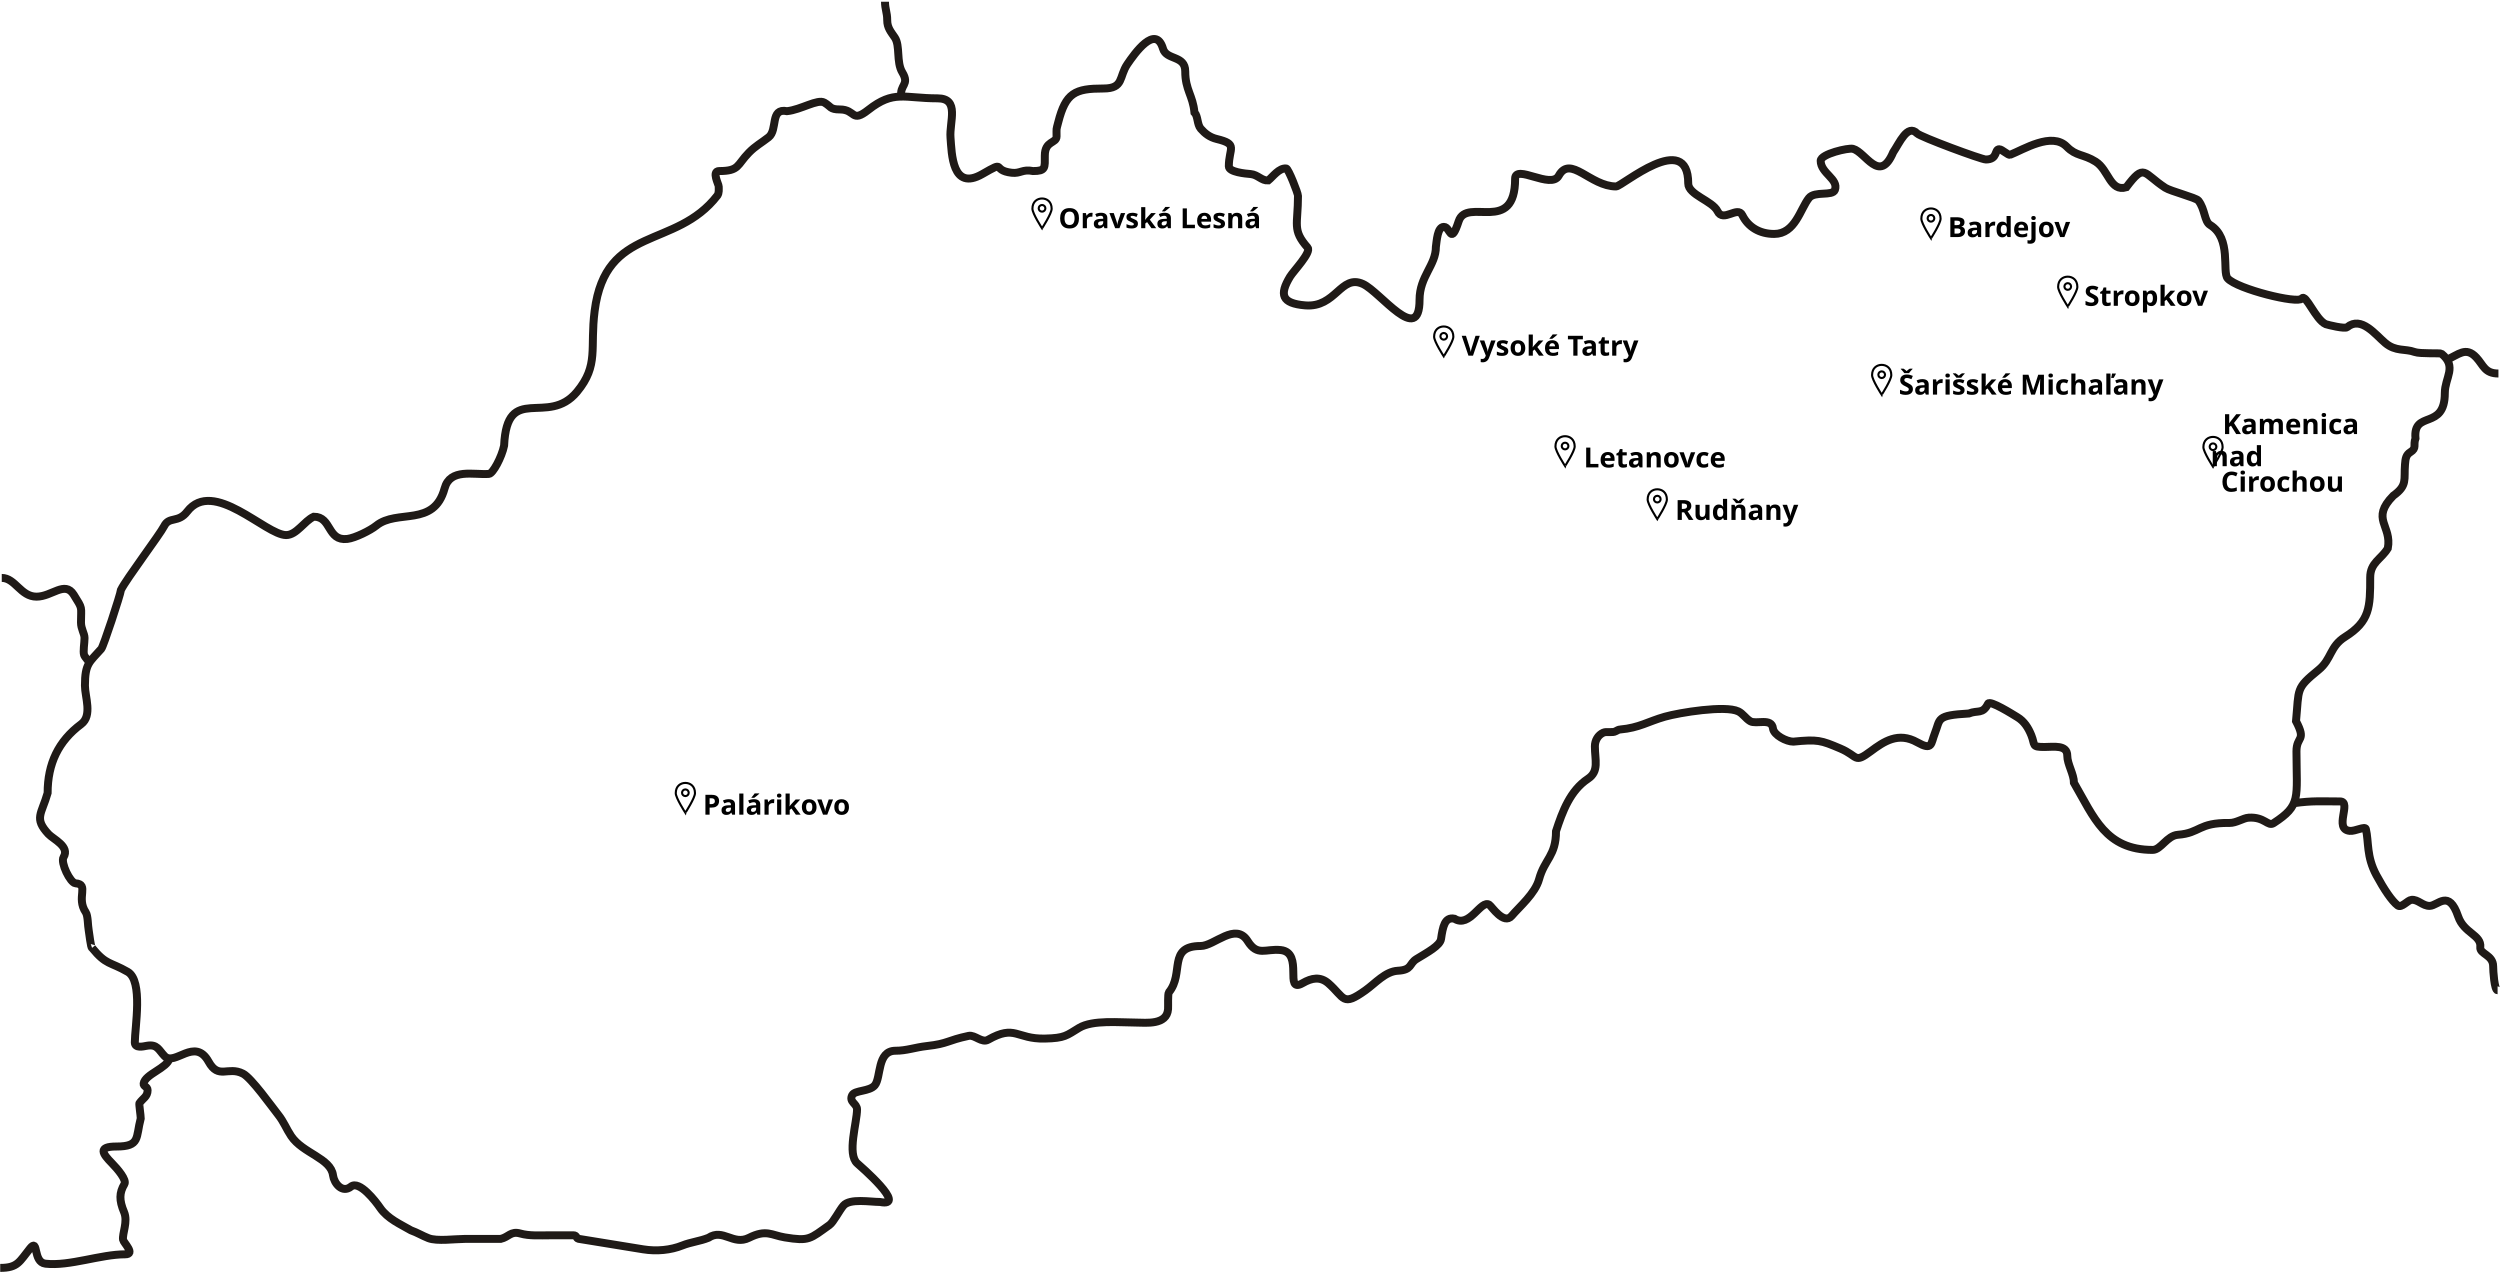
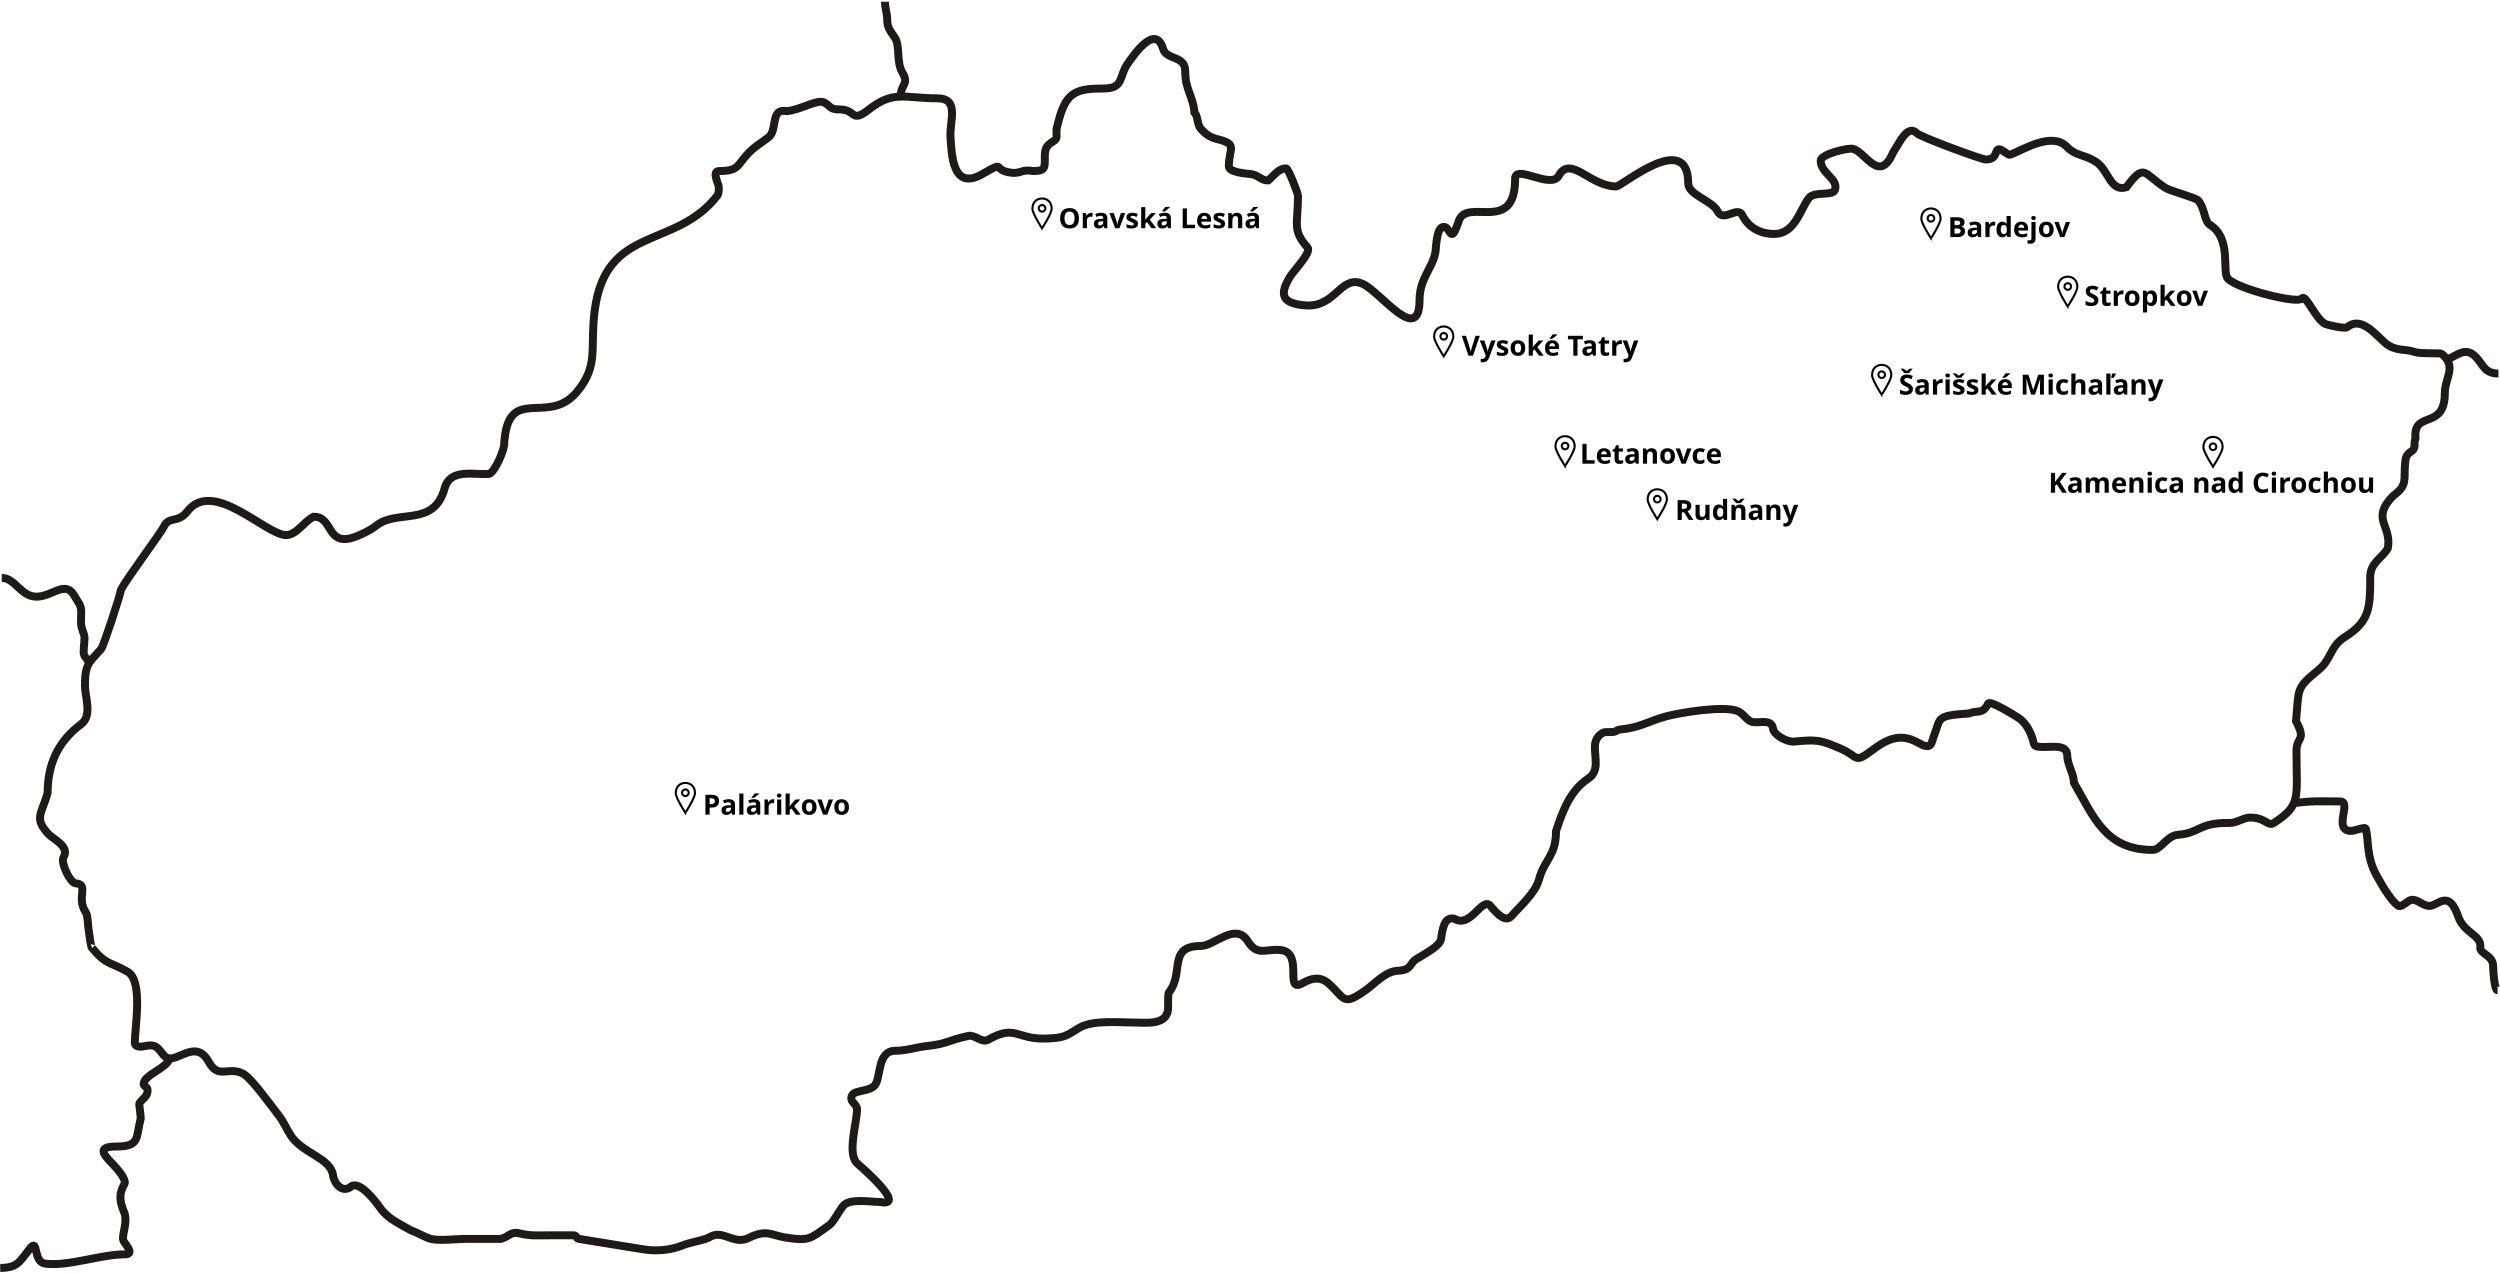
<svg xmlns="http://www.w3.org/2000/svg" xml:space="preserve" width="2642px" height="1346px" style="shape-rendering:geometricPrecision; text-rendering:geometricPrecision; image-rendering:optimizeQuality; fill-rule:evenodd; clip-rule:evenodd" viewBox="0 0 2642 1346" version="1.1" id="svg32">
  <defs id="defs12">
    <style type="text/css" id="style10">
    .str1 {stroke:#1F1A17;stroke-width:4.166}
    .str0 {stroke:#1F1A17;stroke-width:8.334}
    .fil0 {fill:none}
    .fil1 {fill:#1F1A17}
    .fnt0 {font-weight:normal;font-size:33.337;font-family:'Arial'}
   </style>
  </defs>
  <g id="layer4" style="display:inline">
    <path style="clip-rule:evenodd;fill:none;fill-rule:evenodd;stroke:#1f1a17;stroke-width:8.419;image-rendering:optimizeQuality;shape-rendering:geometricPrecision;text-rendering:geometricPrecision" id="path15" d="m 97.291,1001.703 c -1.271,0.432 -2.997,-15.829 -3.544,-18.534 -0.964,-4.763 -0.712,-15.452 -3.101,-18.986 -10.589,-15.663 4.15,-29.611 -10.871,-30.708 -5.537,-0.404 -16.067,-21.954 -12.606,-27.607 6.882,-11.239 -10.853,-18.934 -15.947,-24.411 -15.608,-16.777 -7.241,-21.051 -0.886,-43.397 0,-31.056 11.403,-54.871 35.438,-72.781 12.122,-9.034 3.987,-28.861 3.987,-40.685 0,-23.589 4.778,-24.657 17.276,-38.877 2.292,-2.606 20.128,-56.918 20.82,-62.384 5.726,-11.587 41.167,-58.537 45.626,-67.356 5.345,-10.572 14.779,-2.899 24.363,-15.37 27.459,-35.728 82.911,24.863 104.541,24.863 11.129,0 19.134,-14.891 29.236,-19.438 19.051,0 13.987,26.019 35.438,23.507 8.165,-0.956 24.346,-8.981 30.565,-14.014 22.152,-17.927 60.934,2.081 72.204,-39.329 5.902,-21.688 30.709,-14.102 46.955,-15.37 4.077,-0.318 13.379,-17.507 15.947,-29.836 3.091,-67.319 45.98,-19.3 77.077,-56.959 23.287,-28.2 13.543,-45.681 18.605,-85.439 11.667,-91.654 85.421,-64.427 129.79,-122.055 1.81,-2.892 1.329,-6.076 1.329,-9.493 0,-2.268 -7.727,-16.274 0.443,-16.274 21.541,0 18.589,-6.313 31.451,-19.438 7.011,-7.155 13.202,-10.295 20.82,-16.274 9.966,-7.824 1.141,-31.199 19.491,-27.575 14.726,-1.502 32.281,-13.16 39.424,-9.041 7.248,4.178 5.651,7.233 16.39,7.233 16.977,0 11.899,14.758 30.122,0.452 26.921,-21.132 37.785,-12.206 73.09,-12.206 23.858,0 12.371,24.838 13.732,41.589 1.342,16.524 1.52,56.957 33.666,38.425 26.372,-15.205 9.074,-3.927 31.008,-1.356 9.347,1.095 11.178,-4.062 22.591,-1.808 13.467,0 12.403,-3.469 12.403,-16.274 0,-16.033 12.403,-12.785 12.403,-20.343 0,-9.726 -0.485,-6.091 1.772,-14.918 7.972,-31.174 17.667,-35.712 47.841,-35.712 21.666,0 16.108,-12.365 25.249,-25.767 7.45,-10.925 29.82,-42.739 37.652,-16.274 3.661,12.367 23.477,6.66 23.477,23.959 0,19.678 8.027,25.255 9.745,43.397 3.866,3.946 2.679,12.601 6.645,17.178 4.486,5.18 9.666,9.109 16.833,10.849 23.183,5.631 12.846,9.504 12.846,28.932 0,6.125 17.553,7.674 23.034,8.137 7.634,0.646 11.623,7.24 18.605,6.781 4.801,-3.885 11.453,-13.454 19.048,-12.658 2.263,0.236 12.403,26.043 12.403,28.932 0,30.671 -6.414,35.808 10.188,54.699 4.275,4.863 -15.034,24.818 -18.605,30.74 -11.389,18.889 -8.955,28.181 15.947,30.288 32.61,2.761 37.645,-33.339 61.13,-22.603 18.451,8.436 59.801,65.799 59.801,16.726 0,-24.917 17.276,-36.326 17.276,-56.055 0.919,-6.105 1.502,-20.961 8.479,-21.024 7.04,-0.063 6.888,20.578 15.626,-6.03 8.465,-25.781 59.617,14.952 59.617,-44.823 0,-15.95 37.962,11.481 46.069,-3.164 12.444,-22.479 33.236,11.301 60.687,11.301 6.105,0 76.191,-60.41 76.191,-3.164 0,12.08 25.567,18.267 31.008,29.384 5.945,12.15 21.192,-6.031 26.135,4.069 6.245,12.762 18.445,19.891 33.666,19.891 22.311,0 27.476,-26.293 36.767,-37.973 6.104,-7.675 24.999,-1.615 27.464,-8.589 4.077,-11.536 -15.061,-17.457 -15.061,-30.74 0,-7.223 29.3,-13.916 34.109,-12.658 13.436,3.515 28.078,37.647 42.525,3.616 6.597,-9.674 15.067,-30.282 25.249,-19.891 3.605,3.679 67.901,27.575 72.647,27.575 12.947,0 8.863,-10.849 14.175,-10.849 2.817,0 9.575,6.639 11.517,5.877 13.985,-5.487 44.121,-24.591 59.801,-8.589 10.114,10.321 17.494,7.615 30.565,15.822 13.849,8.698 15.193,32.201 32.337,27.123 19.704,-26.143 17.578,-14.936 41.196,0.452 5.654,3.684 32.6,10.514 34.995,13.562 7.234,9.207 6.161,21.941 12.403,25.767 23.069,14.144 12.42,49.583 18.605,56.507 10.009,11.205 74.357,27.182 78.406,21.247 3.942,-5.778 14.578,22.557 25.249,27.123 2.765,0.873 20.156,5.182 22.591,3.164 14.887,-12.33 30.118,8.209 40.31,16.726 11.127,9.298 20.837,5.75 31.008,9.493 5.819,2.141 27.159,0.845 28.35,1.808 16.893,13.671 3.544,25.104 3.544,41.589 0,39.953 -33.799,17.502 -31.008,47.918 -2.653,7.229 1.612,10.115 -5.316,14.466 -4.753,2.984 -5.251,6.844 -5.759,13.11 -1.315,16.182 2.857,22.041 -12.403,33 -24.388,24.888 -1.151,31.303 -5.759,55.603 -6.95,11.528 -18.605,14.994 -18.605,30.74 0,31.649 -0.355,46.369 -26.578,62.836 -16.308,10.242 -14.078,23.519 -27.907,34.808 -24.504,20.006 -20.613,19.337 -23.92,54.247 11.374,21.767 0.424,15.247 0.471,32.074 0.142,49.754 5.072,56.684 -24.18,75.702 -6.011,3.908 -9.428,-6.842 -26.28,-5.772 -5.945,0.377 -13.045,5.69 -20.443,5.585 -33.066,-0.471 -30.479,10.664 -54.354,12.491 -11.605,0.888 -18.044,15.988 -26.709,15.988 -49.75,0 -61.978,-34.32 -83.17,-70.898 0,-8.972 -7.069,-19.799 -7.069,-28.629 0,-11.914 -14.525,-9.242 -24.078,-9.242 -13.966,0 -9.651,-1.785 -13.916,-12.398 -3.276,-8.153 -7.69,-14.881 -14.8,-19.161 -4.75,-2.858 -28.961,-18.211 -30.925,-14.202 -5.627,11.488 -10.603,6.53 -20.322,10.37 -35.099,2.054 -29.745,5.455 -36.006,21.19 -4.255,10.697 -2.21,18.444 -18.555,9.242 -19.996,-11.257 -35.313,-0.761 -49.038,9.468 -17.961,13.384 -12.872,5.305 -32.251,-2.93 -20.625,-8.765 -23.863,-9.761 -49.701,-7.214 -6.929,0 -20.508,-6.771 -21.427,-13.976 -1.485,-11.65 -17.856,-3.895 -24.078,-7.664 -4.889,-2.961 -7.699,-8.027 -12.591,-10.37 -13.841,-6.63 -62.397,1.344 -77.534,5.636 -17.757,5.033 -27.203,11.774 -47.271,13.525 -1.514,0 -3.554,1.179 -4.639,1.803 -3.577,2.064 -9.684,-0.054 -13.254,1.578 -5.496,2.515 -8.836,8.218 -8.836,14.427 0,14.467 4.693,26.319 -7.29,34.265 -18.85,12.497 -26.96,34.523 -33.797,55.455 0,26.161 -12.117,29.498 -17.892,50.721 -4.114,15.116 -20.725,29.008 -28.989,38.768 -8.266,9.763 -20.993,-9.955 -23.584,-11.717 -8.896,-6.05 -20.569,24.992 -36.889,14.653 -10.308,-2.173 -12.299,8.79 -14.137,21.415 -1.034,7.099 -14.398,14.113 -25.937,21.194 -8.1,4.97 -4.349,11.573 -19.788,12.395 -13.089,0.697 -23.703,13.253 -34.239,20.739 -24.676,17.533 -21.37,8.064 -39.319,-7.664 -8.434,-7.105 -17.225,-5.608 -26.949,0 -20.373,11.748 1.664,-32.32 -23.194,-34.941 -16.031,-1.689 -24.577,7.023 -34.901,-9.468 -12.845,-20.516 -35.324,5.185 -49.701,5.185 -35.342,0 -17.074,29.014 -33.576,48.917 -1.301,1.925 -0.648,14.682 -0.884,17.809 -1.288,17.136 -23.549,14.261 -33.576,14.202 -17.462,0 -46.014,-3.119 -60.525,5.636 -13.291,8.018 -14.806,10.82 -36.227,11.271 -30.251,0.636 -30.978,-15.139 -59.817,1.213 -6.693,3.794 -13.868,-5.337 -20.465,-4.109 -23.467,4.979 -21.319,8.21 -44.302,10.787 -12.58,1.41 -21.416,4.959 -33.134,4.959 -19.739,0 -15.02,28.222 -21.869,36.519 -5.5,6.665 -21.137,5.11 -23.857,10.37 -3.811,7.374 5.08,8.835 5.08,15.104 0,13.609 -10.794,47.296 0.221,57.032 2.575,2.277 54.144,46.742 24.078,40.802 -10.28,0 -31.835,-4.003 -38.657,3.832 -4.352,4.998 -10.494,17.454 -14.8,20.514 -20.745,14.739 -21.148,17.358 -47.271,13.075 -14.047,-2.304 -19.342,-8.789 -37.773,0.451 -16.722,8.382 -27.455,-10.295 -42.853,0 -9.047,3.636 -18.628,4.506 -27.612,8.115 -12.211,4.906 -27.123,6.364 -41.307,4.058 l -68.416,-11.127 c -2.54,-0.64 -1.754,-3.7 -5.163,-3.7 h -7.8 -17.028 c -10.702,0 -21.854,0.843 -31.529,-1.906 -10.088,-2.865 -12.172,3.766 -20.653,5.718 h -37.901 c -10.381,0 -29.477,2.747 -38.45,-0.785 -6.747,-2.657 -11.717,-5.83 -18.475,-8.264 -10.879,-6.349 -24.708,-12.177 -32.692,-23.895 -4.455,-6.539 -21.956,-29.35 -30.704,-22.317 -9.258,7.44 -17.937,-3.612 -18.997,-11.947 -2.302,-18.108 -31.958,-23.183 -44.231,-41.459 -5.008,-7.458 -7.703,-15.022 -13.732,-22.603 -6.511,-8.185 -28.244,-38.827 -37.209,-43.397 -15.967,-8.137 -25.659,6.599 -36.324,-12.658 -14.614,-26.387 -35.666,5.192 -46.512,-5.877 -6.264,-6.393 -7.509,-12.99 -19.048,-10.849 -3.365,0.625 -12.403,2.893 -12.403,-3.616 0,-15.72 9.017,-65.05 -7.53,-74.589 -18.874,-10.882 -22.561,-6.834 -37.652,-25.315 m 81.845,116.796 c -2.181,10.227 -26.05,16.731 -27.36,26.662 -0.396,2.997 4.21,3.083 4.21,6.922 0,7.03 -4.999,8.472 -8.654,13.844 -0.51,0.749 1.403,13.186 1.403,15.992 -5.357,20.31 -0.339,29.72 -25.703,29.72 -20.068,0 -14.692,7.509 -4.692,17.715 6.005,6.129 15.771,17.573 13.121,22.019 -5.436,9.121 -5.638,17.054 -0.353,29.574 4.3,10.184 -2.088,22.619 -1.044,29.286 0.468,2.991 13.44,15.314 2.345,15.314 -26.296,0 -58.909,12.768 -84.373,9.912 -13.577,-1.524 -7.131,-27.48 -16.139,-16.309 -11.444,14.195 -13.015,20.755 -31.681,20.755 M 94.242,700.727 c 0.417,-1.495 -4.517,-5.938 -5.381,-8.593 -1.204,-3.696 0.468,-12.548 0.468,-17.901 0,-4.858 -3.742,-9.426 -3.742,-16.469 0,-17.435 2.234,-13.464 -7.718,-29.358 -9.358,-14.943 -23.038,2.148 -39.293,2.148 -16.8,0 -22.47,-19.811 -36.72,-19.811 M 952.555,102.057 c -2.13,-12.583 9.112,-12.142 0.999,-25.596 -6.551,-10.867 -2.037,-28.141 -7.972,-36.85 -4.033,-5.919 -7.972,-10.3 -7.972,-18.186 0,-8.424 -2.344,-11.664 -2.344,-19.622 M 2585.966,380.011 c 12.094,-4.926 19.802,-14.249 30.988,-2.225 7.645,8.217 8.828,16.947 23.389,16.947 m -216.218,454.117 c 19.377,-2.826 29.77,-1.881 48.848,-1.881 12.822,0 -7.275,29.428 10.317,31.107 5.686,0.542 16.148,-5.299 16.943,-1.97 3.299,13.811 0.385,28.87 11.195,48.87 7.904,14.624 16.232,27.208 22.511,31.939 3.968,2.988 10.453,-5.573 14.538,-5.963 6.874,-0.658 11.849,6.563 19.2,6.401 8.907,-0.195 20.127,-18.191 30.128,11.159 6.09,17.876 24.764,19.396 23.359,32.558 -0.767,7.185 13.6,8.024 13.6,20.1 0,4.746 1.295,25.365 4.69,25.365" class="fil0 str0" />
  </g>
  <g id="g4557" transform="matrix(2.116199,0,0,1.097315,-4567.014,254.9269)" style="stroke:#000000;stroke-width:17.206;stroke-miterlimit:4;stroke-dasharray:none;stroke-opacity:1">
    <g id="g4578">
-       <text transform="scale(0.7200909,1.388713)" id="text4571" y="156.869" x="4095.295" style="font-style:normal;font-variant:normal;font-weight:normal;font-stretch:normal;font-size:31.499px;line-height:125%;font-family:Wingdings;-inkscape-font-specification:Wingdings;letter-spacing:0px;word-spacing:-0.807px;fill:#000000;fill-opacity:1;stroke:none;stroke-width:0.656px;stroke-linecap:butt;stroke-linejoin:miter;stroke-opacity:1" xml:space="preserve">
-         <tspan style="font-style:normal;font-variant:normal;font-weight:bold;font-stretch:normal;font-size:19.249px;font-family:sans-serif;-inkscape-font-specification:'sans-serif Bold';stroke-width:0.656px" y="156.869" x="4095.295" id="tspan4569">Letanovce</tspan>
+       <text transform="scale(0.7200909,1.388713)" id="text4571" y="154.244" x="4092.67" style="font-style:normal;font-variant:normal;font-weight:normal;font-stretch:normal;font-size:31.499px;line-height:125%;font-family:Wingdings;-inkscape-font-specification:Wingdings;letter-spacing:0px;word-spacing:-0.807px;fill:#000000;fill-opacity:1;stroke:none;stroke-width:0.656px;stroke-linecap:butt;stroke-linejoin:miter;stroke-opacity:1" xml:space="preserve">
+         <tspan style="font-style:normal;font-variant:normal;font-weight:bold;font-stretch:normal;font-size:19.249px;font-family:sans-serif;-inkscape-font-specification:'sans-serif Bold';stroke-width:0.656px" y="154.244" x="4092.67" id="tspan4569">Letanovce</tspan>
      </text>
      <g id="g4552-2-5-2-5-0-23" transform="matrix(0.02736206,0,0,0.05276842,2936.044,187.3718)" style="clip-rule:evenodd;fill:none;fill-rule:evenodd;stroke:#000000;stroke-width:38.38;stroke-miterlimit:4;stroke-dasharray:none;stroke-opacity:1;image-rendering:optimizeQuality;shape-rendering:geometricPrecision;text-rendering:geometricPrecision">
        <path id="path4550-2-21-0-6-4-7" d="m 133.383,551.7 c 0,0.1 0.2,0.3 0.2,0.3 0,0 175.2,-269 175.2,-357.4 0,-130.1 -88.8,-186.7 -175.4,-186.9 -86.6,0.2 -175.4,56.8 -175.4,186.9 0,88.4 175.3,357.4 175.3,357.4 0,0 0.1,-0.3 0.1,-0.3 z M 72.683,187.2 c 0,-33.6 27.2,-60.8 60.8,-60.8 33.6,0 60.8,27.2 60.8,60.8 0,33.6 -27.3,60.8 -60.9,60.8 -33.5,0 -60.7,-27.2 -60.7,-60.8 z" style="fill:none;stroke-width:38.38;stroke-miterlimit:4;stroke-dasharray:none" />
      </g>
    </g>
  </g>
  <g style="stroke:#000000;stroke-width:17.206;stroke-miterlimit:4;stroke-dasharray:none;stroke-opacity:1" transform="matrix(2.116199,0,0,1.097315,-4234.079,177.958)" id="g4592">
    <g id="g4590">
      <text xml:space="preserve" style="font-style:normal;font-variant:normal;font-weight:normal;font-stretch:normal;font-size:31.499px;line-height:125%;font-family:Wingdings;-inkscape-font-specification:Wingdings;letter-spacing:0px;word-spacing:-0.807px;fill:#000000;fill-opacity:1;stroke:none;stroke-width:0.656px;stroke-linecap:butt;stroke-linejoin:miter;stroke-opacity:1" x="4095.295" y="156.869" id="text4588" transform="scale(0.7200909,1.388713)">
        <tspan id="tspan4586" x="4095.295" y="156.869" style="font-style:normal;font-variant:normal;font-weight:bold;font-stretch:normal;font-size:19.249px;font-family:sans-serif;-inkscape-font-specification:'sans-serif Bold';stroke-width:0.656px">Šarišské Michaľany</tspan>
      </text>
      <g id="g4552-2-5-2-5-0-28" transform="matrix(0.02736206,0,0,0.05276842,2936.833,188.8147)" style="clip-rule:evenodd;fill:none;fill-rule:evenodd;stroke:#000000;stroke-width:38.38;stroke-miterlimit:4;stroke-dasharray:none;stroke-opacity:1;image-rendering:optimizeQuality;shape-rendering:geometricPrecision;text-rendering:geometricPrecision">
        <path id="path4550-2-21-0-6-4-97" d="m 133.383,551.7 c 0,0.1 0.2,0.3 0.2,0.3 0,0 175.2,-269 175.2,-357.4 0,-130.1 -88.8,-186.7 -175.4,-186.9 -86.6,0.2 -175.4,56.8 -175.4,186.9 0,88.4 175.3,357.4 175.3,357.4 0,0 0.1,-0.3 0.1,-0.3 z M 72.683,187.2 c 0,-33.6 27.2,-60.8 60.8,-60.8 33.6,0 60.8,27.2 60.8,60.8 0,33.6 -27.3,60.8 -60.9,60.8 -33.5,0 -60.7,-27.2 -60.7,-60.8 z" style="fill:none;stroke-width:38.38;stroke-miterlimit:4;stroke-dasharray:none" />
      </g>
    </g>
  </g>
  <g id="g4606" transform="matrix(2.116199,0,0,1.097315,-4697.682,435.7141)" style="stroke:#000000;stroke-width:17.206;stroke-miterlimit:4;stroke-dasharray:none;stroke-opacity:1">
    <g id="g4604" transform="translate(388.2421,-169.6479)">
-       <text transform="scale(0.7200909,1.388713)" id="text4602" y="137.248" x="4084.933" style="font-style:normal;font-variant:normal;font-weight:normal;font-stretch:normal;font-size:31.499px;line-height:125%;font-family:Wingdings;-inkscape-font-specification:Wingdings;letter-spacing:0px;word-spacing:-0.807px;fill:#000000;fill-opacity:1;stroke:none;stroke-width:0.656px;stroke-linecap:butt;stroke-linejoin:miter;stroke-opacity:1" xml:space="preserve">
-         <tspan style="font-style:normal;font-variant:normal;font-weight:bold;font-stretch:normal;font-size:19.249px;font-family:sans-serif;-inkscape-font-specification:'sans-serif Bold';stroke-width:0.656px" y="137.248" x="4084.933" id="tspan5214">Kamenica</tspan>
-       </text>
-       <text xml:space="preserve" style="font-style:normal;font-variant:normal;font-weight:normal;font-stretch:normal;font-size:31.499px;line-height:125%;font-family:Wingdings;-inkscape-font-specification:Wingdings;text-align:center;letter-spacing:0px;word-spacing:-0.807px;text-anchor:middle;fill:#000000;fill-opacity:1;stroke:none;stroke-width:0.656px;stroke-linecap:butt;stroke-linejoin:miter;stroke-opacity:1" x="4123.54" y="159.566" id="text5220" transform="scale(0.7200909,1.388713)">
-         <tspan id="tspan5218" x="4123.54" y="159.566" style="font-style:normal;font-variant:normal;font-weight:bold;font-stretch:normal;font-size:19.249px;font-family:sans-serif;-inkscape-font-specification:'sans-serif Bold';text-align:center;text-anchor:middle;stroke-width:0.656px">nad</tspan>
-       </text>
-       <text transform="scale(0.7200909,1.388713)" id="text5224" y="177.186" x="4083.758" style="font-style:normal;font-variant:normal;font-weight:normal;font-stretch:normal;font-size:31.499px;line-height:125%;font-family:Wingdings;-inkscape-font-specification:Wingdings;letter-spacing:0px;word-spacing:-0.807px;fill:#000000;fill-opacity:1;stroke:none;stroke-width:0.656px;stroke-linecap:butt;stroke-linejoin:miter;stroke-opacity:1" xml:space="preserve">
-         <tspan style="font-style:normal;font-variant:normal;font-weight:bold;font-stretch:normal;font-size:19.249px;font-family:sans-serif;-inkscape-font-specification:'sans-serif Bold';stroke-width:0.656px" y="177.186" x="4083.758" id="tspan5222">Cirochou</tspan>
+       <text transform="scale(0.7200909,1.388713)" id="text4602" y="177.934" x="3964.183" style="font-style:normal;font-variant:normal;font-weight:normal;font-stretch:normal;font-size:31.499px;line-height:125%;font-family:Wingdings;-inkscape-font-specification:Wingdings;letter-spacing:0px;word-spacing:-0.807px;fill:#000000;fill-opacity:1;stroke:none;stroke-width:0.656px;stroke-linecap:butt;stroke-linejoin:miter;stroke-opacity:1" xml:space="preserve">
+         <tspan style="font-style:normal;font-variant:normal;font-weight:bold;font-stretch:normal;font-size:19.249px;font-family:sans-serif;-inkscape-font-specification:'sans-serif Bold';stroke-width:0.656px" y="177.934" x="3964.183" id="tspan5214">Kamenica nad Cirochou</tspan>
      </text>
      <g id="g4552-2-5-2-5-0-9" transform="matrix(0.02736206,0,0,0.05276842,2933.12,192.9404)" style="clip-rule:evenodd;fill:none;fill-rule:evenodd;stroke:#000000;stroke-width:38.38;stroke-miterlimit:4;stroke-dasharray:none;stroke-opacity:1;image-rendering:optimizeQuality;shape-rendering:geometricPrecision;text-rendering:geometricPrecision">
        <path id="path4550-2-21-0-6-4-3" d="m 133.383,551.7 c 0,0.1 0.2,0.3 0.2,0.3 0,0 175.2,-269 175.2,-357.4 0,-130.1 -88.8,-186.7 -175.4,-186.9 -86.6,0.2 -175.4,56.8 -175.4,186.9 0,88.4 175.3,357.4 175.3,357.4 0,0 0.1,-0.3 0.1,-0.3 z M 72.683,187.2 c 0,-33.6 27.2,-60.8 60.8,-60.8 33.6,0 60.8,27.2 60.8,60.8 0,33.6 -27.3,60.8 -60.9,60.8 -33.5,0 -60.7,-27.2 -60.7,-60.8 z" style="fill:none;stroke-width:38.38;stroke-miterlimit:4;stroke-dasharray:none" />
      </g>
    </g>
  </g>
  <g style="stroke:#000000;stroke-width:17.206;stroke-miterlimit:4;stroke-dasharray:none;stroke-opacity:1" transform="matrix(2.116199,0,0,1.097315,-4393.387,850.9878)" id="g4648">
    <g id="g4646" transform="translate(-521.8854,-208.7975)">
      <text xml:space="preserve" style="font-style:normal;font-variant:normal;font-weight:normal;font-stretch:normal;font-size:31.499px;line-height:125%;font-family:Wingdings;-inkscape-font-specification:Wingdings;letter-spacing:0px;word-spacing:-0.807px;fill:#000000;fill-opacity:1;stroke:none;stroke-width:0.656px;stroke-linecap:butt;stroke-linejoin:miter;stroke-opacity:1" x="4095.295" y="156.869" id="text4644" transform="scale(0.7200909,1.388713)">
        <tspan id="tspan4642" x="4095.295" y="156.869" style="font-style:normal;font-variant:normal;font-weight:bold;font-stretch:normal;font-size:19.249px;font-family:sans-serif;-inkscape-font-specification:'sans-serif Bold';stroke-width:0.656px">Palárikovo</tspan>
      </text>
      <g id="g4552-2-5-2-5-0" transform="matrix(0.02736206,0,0,0.05276842,2936.574,186.8836)" style="clip-rule:evenodd;fill:none;fill-rule:evenodd;stroke:#000000;stroke-width:38.38;stroke-miterlimit:4;stroke-dasharray:none;stroke-opacity:1;image-rendering:optimizeQuality;shape-rendering:geometricPrecision;text-rendering:geometricPrecision">
        <path id="path4550-2-21-0-6-4" d="m 133.383,551.7 c 0,0.1 0.2,0.3 0.2,0.3 0,0 175.2,-269 175.2,-357.4 0,-130.1 -88.8,-186.7 -175.4,-186.9 -86.6,0.2 -175.4,56.8 -175.4,186.9 0,88.4 175.3,357.4 175.3,357.4 0,0 0.1,-0.3 0.1,-0.3 z M 72.683,187.2 c 0,-33.6 27.2,-60.8 60.8,-60.8 33.6,0 60.8,27.2 60.8,60.8 0,33.6 -27.3,60.8 -60.9,60.8 -33.5,0 -60.7,-27.2 -60.7,-60.8 z" style="fill:none;stroke-width:38.38;stroke-miterlimit:4;stroke-dasharray:none" />
      </g>
    </g>
  </g>
  <g id="g4662" transform="matrix(2.116199,0,0,1.097315,-4182.17,11.49056)" style="stroke:#000000;stroke-width:17.206;stroke-miterlimit:4;stroke-dasharray:none;stroke-opacity:1">
    <g id="g4660">
      <text transform="scale(0.7200909,1.388713)" id="text4658" y="156.869" x="4095.295" style="font-style:normal;font-variant:normal;font-weight:normal;font-stretch:normal;font-size:31.499px;line-height:125%;font-family:Wingdings;-inkscape-font-specification:Wingdings;letter-spacing:0px;word-spacing:-0.807px;fill:#000000;fill-opacity:1;stroke:none;stroke-width:0.656px;stroke-linecap:butt;stroke-linejoin:miter;stroke-opacity:1" xml:space="preserve">
        <tspan style="font-style:normal;font-variant:normal;font-weight:bold;font-stretch:normal;font-size:19.249px;font-family:sans-serif;-inkscape-font-specification:'sans-serif Bold';stroke-width:0.656px" y="156.869" x="4095.295" id="tspan4656">Bardejov</tspan>
      </text>
      <g id="g4552-2-5-2-5-0-3" transform="matrix(0.02736206,0,0,0.05276842,2936.912,189.8878)" style="clip-rule:evenodd;fill:none;fill-rule:evenodd;stroke:#000000;stroke-width:38.38;stroke-miterlimit:4;stroke-dasharray:none;stroke-opacity:1;image-rendering:optimizeQuality;shape-rendering:geometricPrecision;text-rendering:geometricPrecision">
        <path id="path4550-2-21-0-6-4-6" d="m 133.383,551.7 c 0,0.1 0.2,0.3 0.2,0.3 0,0 175.2,-269 175.2,-357.4 0,-130.1 -88.8,-186.7 -175.4,-186.9 -86.6,0.2 -175.4,56.8 -175.4,186.9 0,88.4 175.3,357.4 175.3,357.4 0,0 0.1,-0.3 0.1,-0.3 z M 72.683,187.2 c 0,-33.6 27.2,-60.8 60.8,-60.8 33.6,0 60.8,27.2 60.8,60.8 0,33.6 -27.3,60.8 -60.9,60.8 -33.5,0 -60.7,-27.2 -60.7,-60.8 z" style="fill:none;stroke-width:38.38;stroke-miterlimit:4;stroke-dasharray:none" />
      </g>
    </g>
  </g>
  <g id="g4690" transform="matrix(2.116199,0,0,1.097315,-4030.022,74.1396)" style="stroke:#000000;stroke-width:17.206;stroke-miterlimit:4;stroke-dasharray:none;stroke-opacity:1">
    <g id="g4688">
      <text transform="scale(0.7200909,1.388713)" id="text4686" y="163.431" x="4090.045" style="font-style:normal;font-variant:normal;font-weight:normal;font-stretch:normal;font-size:31.499px;line-height:125%;font-family:Wingdings;-inkscape-font-specification:Wingdings;letter-spacing:0px;word-spacing:-0.807px;fill:#000000;fill-opacity:1;stroke:none;stroke-width:0.656px;stroke-linecap:butt;stroke-linejoin:miter;stroke-opacity:1" xml:space="preserve">
        <tspan style="font-style:normal;font-variant:normal;font-weight:bold;font-stretch:normal;font-size:19.249px;font-family:sans-serif;-inkscape-font-specification:'sans-serif Bold';stroke-width:0.656px" y="163.431" x="4090.045" id="tspan4684">Stropkov</tspan>
      </text>
      <g id="g4552-2-5-2-5-0-1" transform="matrix(0.02736206,0,0,0.05276842,2933.322,198.4784)" style="clip-rule:evenodd;fill:none;fill-rule:evenodd;stroke:#000000;stroke-width:38.38;stroke-miterlimit:4;stroke-dasharray:none;stroke-opacity:1;image-rendering:optimizeQuality;shape-rendering:geometricPrecision;text-rendering:geometricPrecision">
        <path id="path4550-2-21-0-6-4-2" d="m 133.383,551.7 c 0,0.1 0.2,0.3 0.2,0.3 0,0 175.2,-269 175.2,-357.4 0,-130.1 -88.8,-186.7 -175.4,-186.9 -86.6,0.2 -175.4,56.8 -175.4,186.9 0,88.4 175.3,357.4 175.3,357.4 0,0 0.1,-0.3 0.1,-0.3 z M 72.683,187.2 c 0,-33.6 27.2,-60.8 60.8,-60.8 33.6,0 60.8,27.2 60.8,60.8 0,33.6 -27.3,60.8 -60.9,60.8 -33.5,0 -60.7,-27.2 -60.7,-60.8 z" style="fill:none;stroke-width:38.38;stroke-miterlimit:4;stroke-dasharray:none" />
      </g>
    </g>
  </g>
  <g style="stroke:#000000;stroke-width:17.206;stroke-miterlimit:4;stroke-dasharray:none;stroke-opacity:1" transform="matrix(2.116199,0,0,1.097315,-2608.784,-752.8279)" id="g4704">
    <g id="g4702">
      <text xml:space="preserve" style="font-style:normal;font-variant:normal;font-weight:normal;font-stretch:normal;font-size:31.499px;line-height:125%;font-family:Wingdings;-inkscape-font-specification:Wingdings;letter-spacing:0px;word-spacing:-0.807px;fill:#000000;fill-opacity:1;stroke:none;stroke-width:0.656px;stroke-linecap:butt;stroke-linejoin:miter;stroke-opacity:1" x="2446.043" y="652.296" id="text4700" transform="scale(0.7200909,1.388713)">
        <tspan id="tspan4698" x="2446.043" y="652.296" style="font-style:normal;font-variant:normal;font-weight:bold;font-stretch:normal;font-size:19.249px;font-family:sans-serif;-inkscape-font-specification:'sans-serif Bold';stroke-width:0.656px">Oravská Lesná</tspan>
      </text>
      <g id="g4552-2-5-2-5-0-7" transform="matrix(0.02736206,0,0,0.05276842,1749.498,876.814)" style="clip-rule:evenodd;fill:none;fill-rule:evenodd;stroke:#000000;stroke-width:38.38;stroke-miterlimit:4;stroke-dasharray:none;stroke-opacity:1;image-rendering:optimizeQuality;shape-rendering:geometricPrecision;text-rendering:geometricPrecision">
        <path id="path4550-2-21-0-6-4-9" d="m 133.383,551.7 c 0,0.1 0.2,0.3 0.2,0.3 0,0 175.2,-269 175.2,-357.4 0,-130.1 -88.8,-186.7 -175.4,-186.9 -86.6,0.2 -175.4,56.8 -175.4,186.9 0,88.4 175.3,357.4 175.3,357.4 0,0 0.1,-0.3 0.1,-0.3 z M 72.683,187.2 c 0,-33.6 27.2,-60.8 60.8,-60.8 33.6,0 60.8,27.2 60.8,60.8 0,33.6 -27.3,60.8 -60.9,60.8 -33.5,0 -60.7,-27.2 -60.7,-60.8 z" style="fill:none;stroke-width:38.38;stroke-miterlimit:4;stroke-dasharray:none" />
      </g>
    </g>
  </g>
  <g style="stroke:#000000;stroke-width:17.206;stroke-miterlimit:4;stroke-dasharray:none;stroke-opacity:1" transform="matrix(2.116199,0,0,1.097315,-4470.355,310.416)" id="g4570">
    <g id="g4568">
      <text xml:space="preserve" style="font-style:normal;font-variant:normal;font-weight:normal;font-stretch:normal;font-size:31.499px;line-height:125%;font-family:Wingdings;-inkscape-font-specification:Wingdings;letter-spacing:0px;word-spacing:-0.807px;fill:#000000;fill-opacity:1;stroke:none;stroke-width:0.656px;stroke-linecap:butt;stroke-linejoin:miter;stroke-opacity:1" x="4095.295" y="156.869" id="text4565" transform="scale(0.7200909,1.388713)">
        <tspan id="tspan4563" x="4095.295" y="156.869" style="font-style:normal;font-variant:normal;font-weight:bold;font-stretch:normal;font-size:19.249px;font-family:sans-serif;-inkscape-font-specification:'sans-serif Bold';stroke-width:0.656px">Rudňany</tspan>
      </text>
      <g id="g4552-2-5-2-5-0-5" transform="matrix(0.02736206,0,0,0.05276842,2936.412,187.9292)" style="clip-rule:evenodd;fill:none;fill-rule:evenodd;stroke:#000000;stroke-width:38.38;stroke-miterlimit:4;stroke-dasharray:none;stroke-opacity:1;image-rendering:optimizeQuality;shape-rendering:geometricPrecision;text-rendering:geometricPrecision">
        <path id="path4550-2-21-0-6-4-92" d="m 133.383,551.7 c 0,0.1 0.2,0.3 0.2,0.3 0,0 175.2,-269 175.2,-357.4 0,-130.1 -88.8,-186.7 -175.4,-186.9 -86.6,0.2 -175.4,56.8 -175.4,186.9 0,88.4 175.3,357.4 175.3,357.4 0,0 0.1,-0.3 0.1,-0.3 z M 72.683,187.2 c 0,-33.6 27.2,-60.8 60.8,-60.8 33.6,0 60.8,27.2 60.8,60.8 0,33.6 -27.3,60.8 -60.9,60.8 -33.5,0 -60.7,-27.2 -60.7,-60.8 z" style="fill:none;stroke-width:38.38;stroke-miterlimit:4;stroke-dasharray:none" />
      </g>
    </g>
  </g>
  <g style="stroke:#000000;stroke-width:17.206;stroke-miterlimit:4;stroke-dasharray:none;stroke-opacity:1" transform="matrix(2.116199,0,0,1.097315,-4695.892,136.7886)" id="g4585">
    <g id="g4582">
      <text xml:space="preserve" style="font-style:normal;font-variant:normal;font-weight:normal;font-stretch:normal;font-size:31.499px;line-height:125%;font-family:Wingdings;-inkscape-font-specification:Wingdings;letter-spacing:0px;word-spacing:-0.807px;fill:#000000;fill-opacity:1;stroke:none;stroke-width:0.656px;stroke-linecap:butt;stroke-linejoin:miter;stroke-opacity:1" x="4095.295" y="156.869" id="text4580" transform="scale(0.7200909,1.388713)">
        <tspan id="tspan4578" x="4095.295" y="156.869" style="font-style:normal;font-variant:normal;font-weight:bold;font-stretch:normal;font-size:19.249px;font-family:sans-serif;-inkscape-font-specification:'sans-serif Bold';stroke-width:0.656px">Vysoké Tatry</tspan>
      </text>
      <g id="g4552-2-5-2-5-0-2" transform="matrix(0.02736206,0,0,0.05276842,2936.352,189.3615)" style="clip-rule:evenodd;fill:none;fill-rule:evenodd;stroke:#000000;stroke-width:38.38;stroke-miterlimit:4;stroke-dasharray:none;stroke-opacity:1;image-rendering:optimizeQuality;shape-rendering:geometricPrecision;text-rendering:geometricPrecision">
        <path id="path4550-2-21-0-6-4-0" d="m 133.383,551.7 c 0,0.1 0.2,0.3 0.2,0.3 0,0 175.2,-269 175.2,-357.4 0,-130.1 -88.8,-186.7 -175.4,-186.9 -86.6,0.2 -175.4,56.8 -175.4,186.9 0,88.4 175.3,357.4 175.3,357.4 0,0 0.1,-0.3 0.1,-0.3 z M 72.683,187.2 c 0,-33.6 27.2,-60.8 60.8,-60.8 33.6,0 60.8,27.2 60.8,60.8 0,33.6 -27.3,60.8 -60.9,60.8 -33.5,0 -60.7,-27.2 -60.7,-60.8 z" style="fill:none;stroke-width:38.38;stroke-miterlimit:4;stroke-dasharray:none" />
      </g>
    </g>
  </g>
</svg>
